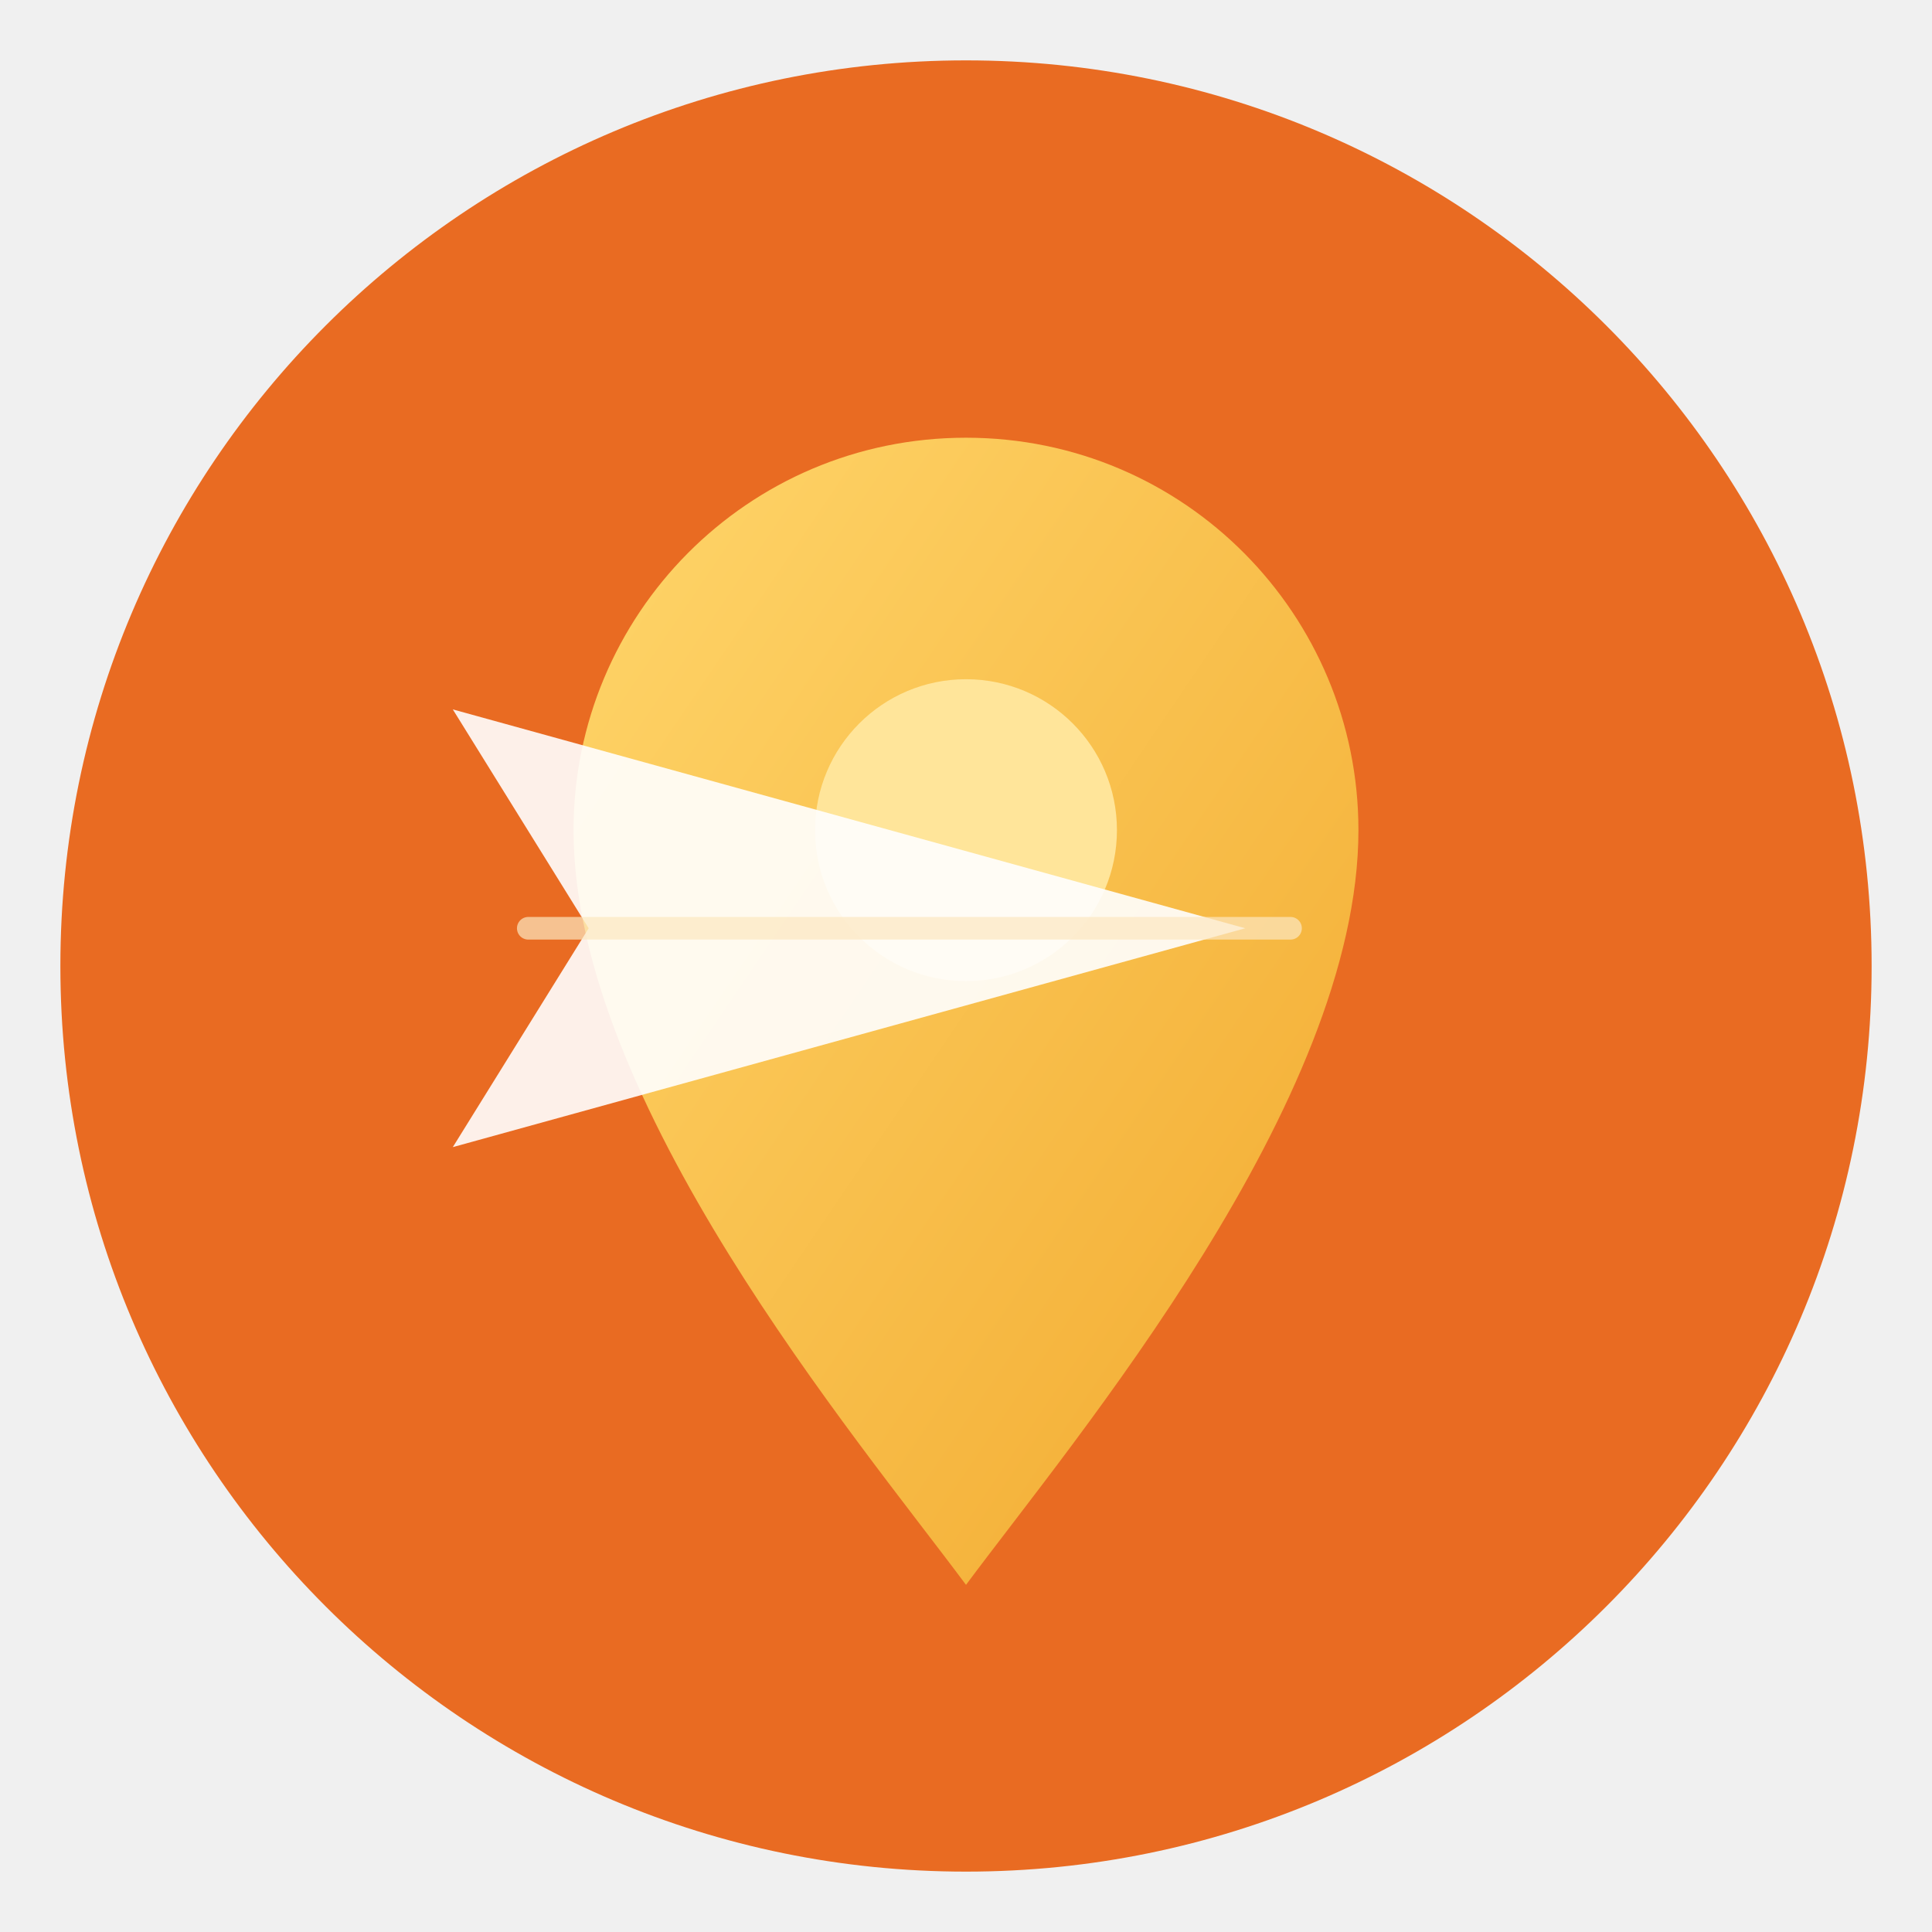
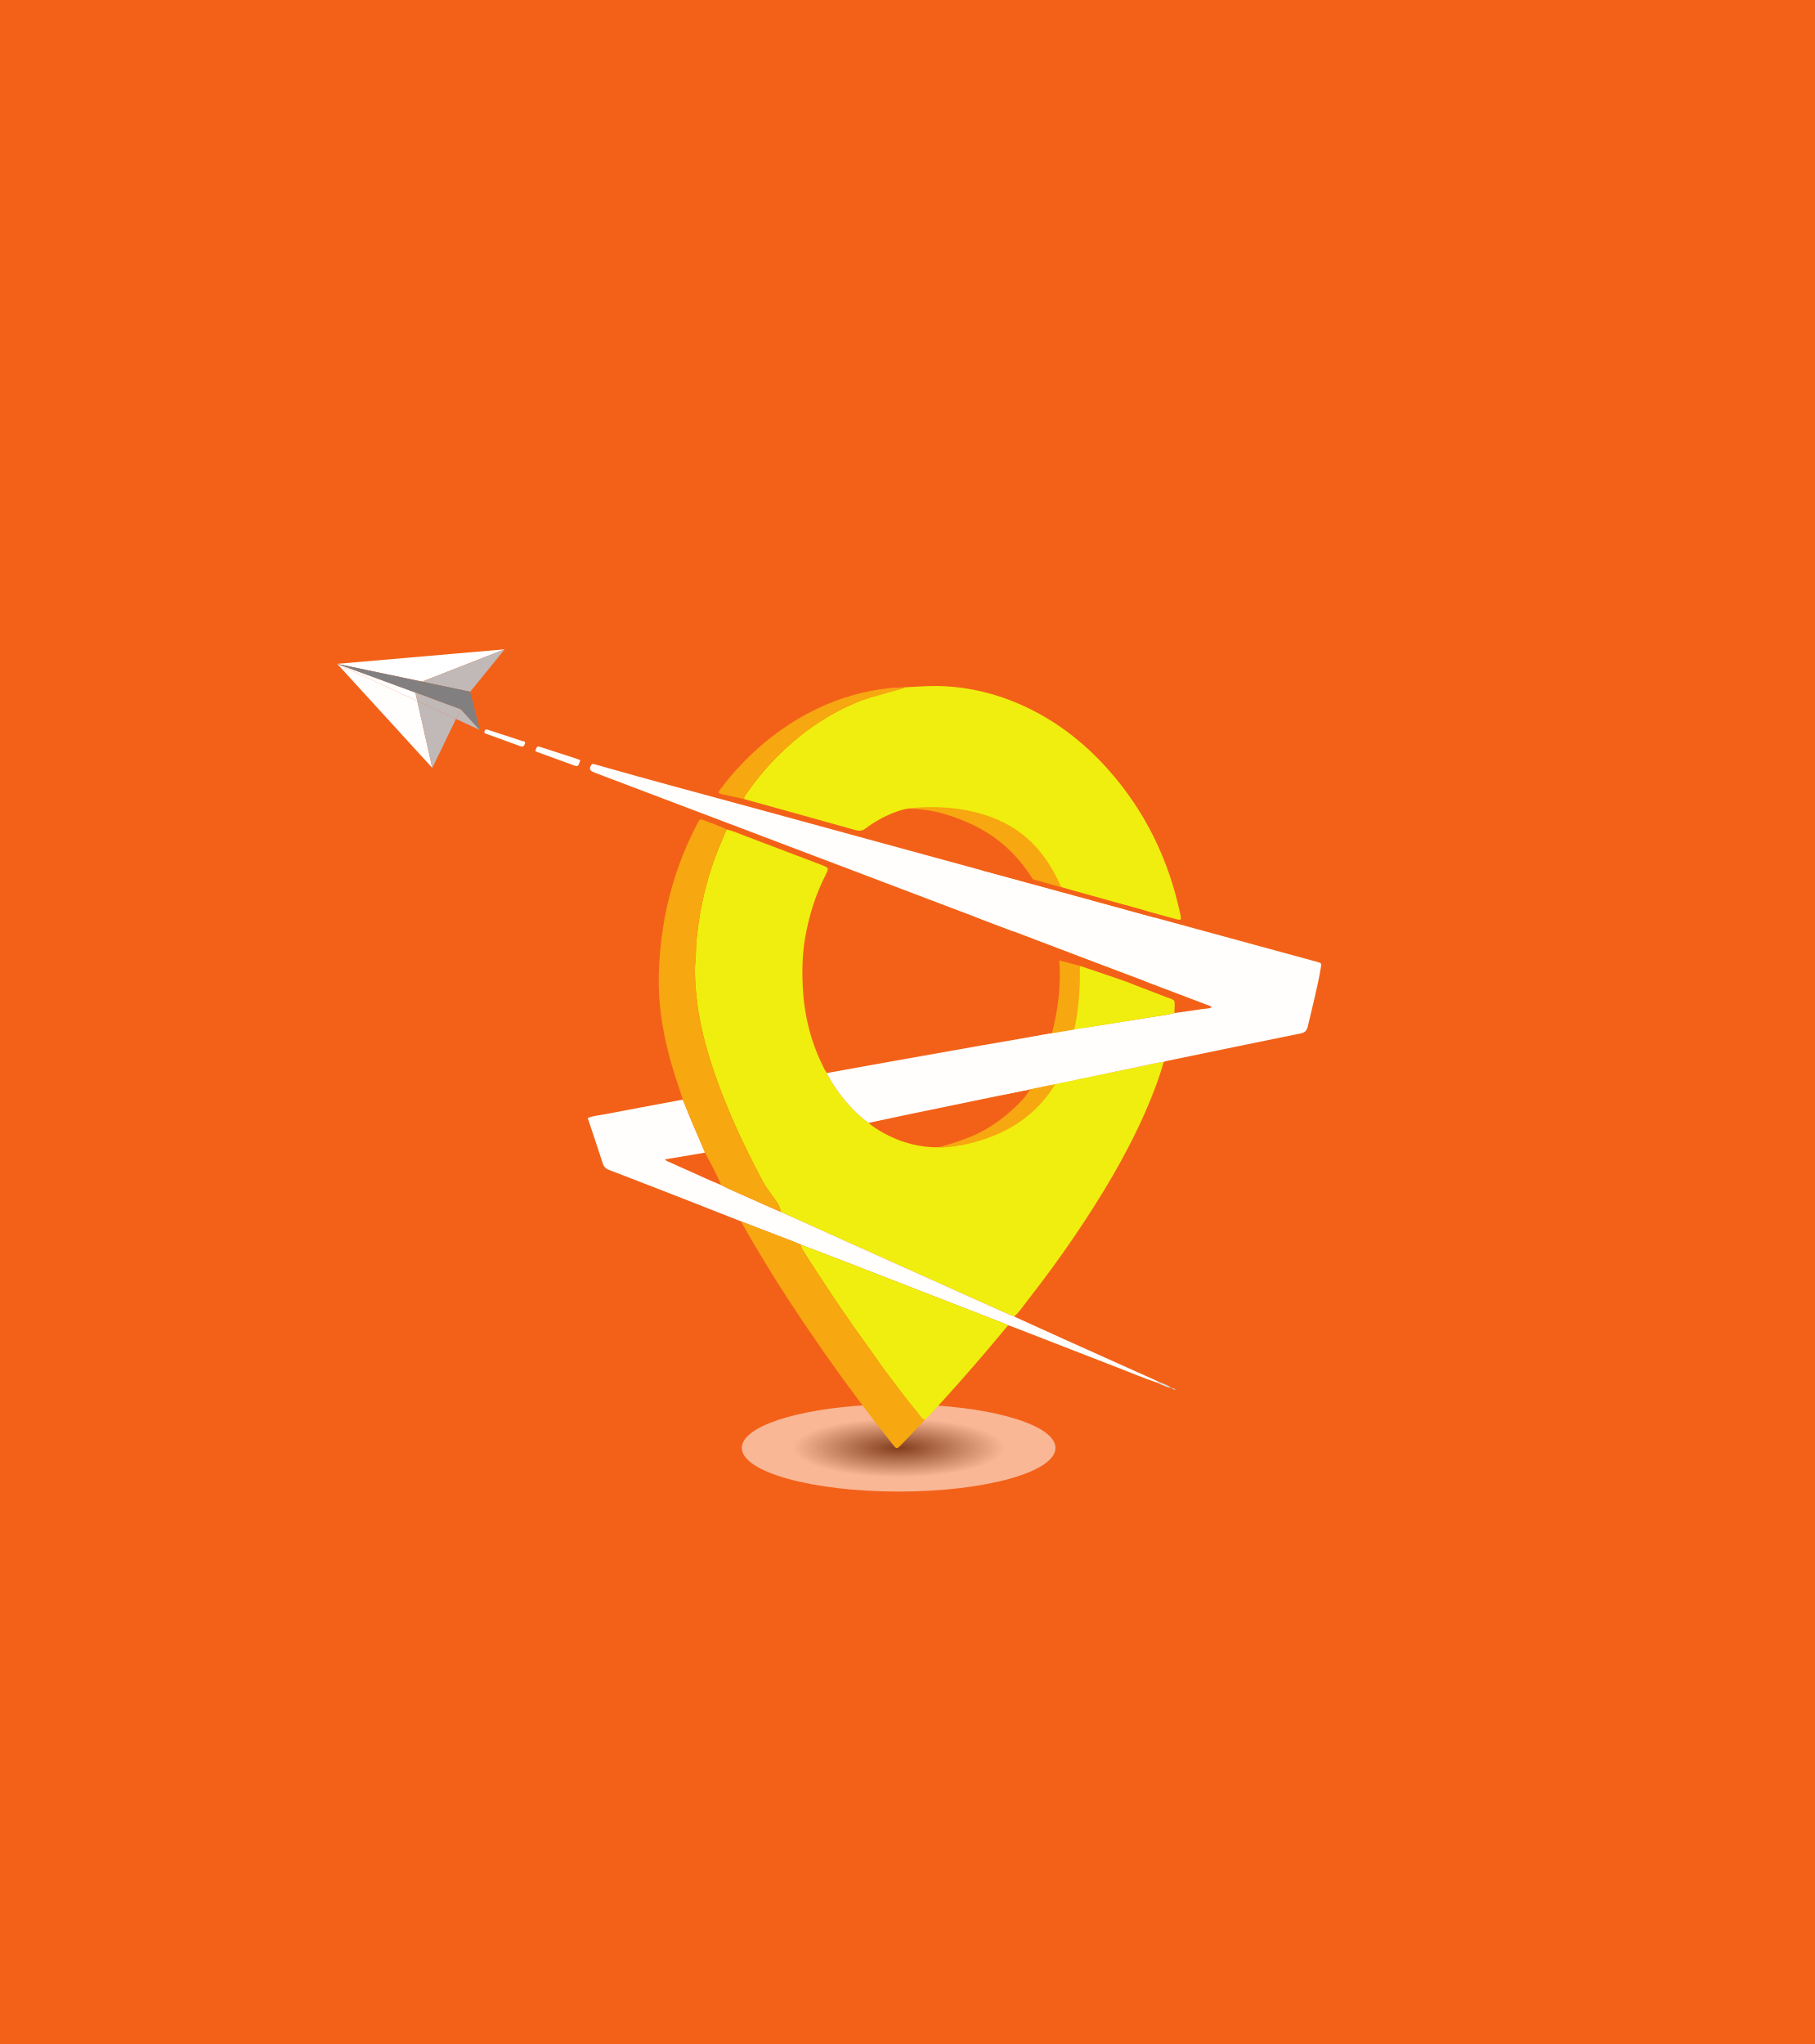
- <svg xmlns="http://www.w3.org/2000/svg" viewBox="0 0 512 512" role="img" aria-label="Zentura logo">
-   <defs>
-     <linearGradient id="pin" x1="0" y1="0" x2="1" y2="1">
-       <stop offset="0" stop-color="#FFD66B" />
-       <stop offset="1" stop-color="#F2A92E" />
-     </linearGradient>
-   </defs>
-   <circle cx="256" cy="256" r="240" fill="#E96B22" />
-   <g fill="none" stroke="none">
-     <path d="M256 116c-58 0-104 47-104 104 0 72 75 161 104 200 29-39 104-128 104-200 0-57-46-104-104-104z" fill="url(#pin)" />
-     <circle cx="256" cy="220" r="40" fill="#FFE59A" />
-     <path d="M120 188l210 58-210 58 36-58-36-58z" fill="#FFFFFF" opacity="0.9" />
-     <path d="M140 246l202 0" stroke="#FCE7C1" stroke-width="6" stroke-linecap="round" opacity="0.7" />
+ <svg xmlns="http://www.w3.org/2000/svg" width="790" height="890" viewBox="0 0 790 890">
+   <g class="drawing-elements">
+     <defs id="defs1">
+       <clipPath clipPathUnits="userSpaceOnUse" id="clipPath3">
+         <path d="M 0,841.89 H 595.276 V 0 H 0 Z" transform="translate(-294.5217,-578.8029)" id="path3" />
+       </clipPath>
+       <radialGradient fx="0" fy="0" cx="0" cy="0" r="1" gradientUnits="userSpaceOnUse" gradientTransform="matrix(51.21383,0,0,-14.26189,293.4767,369.0569)" spreadMethod="pad" id="radialGradient5">
+         <stop style="stop-opacity:1;stop-color:#231f20" offset="0" id="stop3" />
+         <stop style="stop-opacity:1;stop-color:#ffffff" offset="0.677" id="stop4" />
+         <stop style="stop-opacity:1;stop-color:#ffffff" offset="1" id="stop5" />
+       </radialGradient>
+       <clipPath clipPathUnits="userSpaceOnUse" id="clipPath6">
+         <path d="M 0,841.89 H 595.276 V 0 H 0 Z" transform="matrix(1.333333,0,0,-1.333333,0,1122.52)" id="path6" />
+       </clipPath>
+       <clipPath clipPathUnits="userSpaceOnUse" id="clipPath8">
+         <path d="M 0,841.89 H 595.276 V 0 H 0 Z" transform="translate(-336.4187,-503.2382)" id="path8" />
+       </clipPath>
+       <clipPath clipPathUnits="userSpaceOnUse" id="clipPath10">
+         <path d="M 0,841.89 H 595.276 V 0 H 0 Z" transform="translate(-322.6337,-557.1215)" id="path10" />
+       </clipPath>
+       <clipPath clipPathUnits="userSpaceOnUse" id="clipPath12">
+         <path d="M 0,841.89 H 595.276 V 0 H 0 Z" transform="translate(-335.9192,-486.0108)" id="path12" />
+       </clipPath>
+       <clipPath clipPathUnits="userSpaceOnUse" id="clipPath14">
+         <path d="M 0,841.89 H 595.276 V 0 H 0 Z" transform="translate(-343.6602,-487.6839)" id="path14" />
+       </clipPath>
+       <clipPath clipPathUnits="userSpaceOnUse" id="clipPath16">
+         <path d="M 0,841.89 H 595.276 V 0 H 0 Z" transform="translate(-282.4223,-476.0934)" id="path16" />
+       </clipPath>
+       <clipPath clipPathUnits="userSpaceOnUse" id="clipPath18">
+         <path d="M 0,841.89 H 595.276 V 0 H 0 Z" transform="translate(-429.8641,-527.8514)" id="path18" />
+       </clipPath>
+       <clipPath clipPathUnits="userSpaceOnUse" id="clipPath20">
+         <path d="M 0,841.89 H 595.276 V 0 H 0 Z" transform="translate(-335.5845,-553.5851)" id="path20" />
+       </clipPath>
+       <clipPath clipPathUnits="userSpaceOnUse" id="clipPath22">
+         <path d="M 0,841.89 H 595.276 V 0 H 0 Z" transform="translate(-335.9192,-486.0109)" id="path22" />
+       </clipPath>
+       <clipPath clipPathUnits="userSpaceOnUse" id="clipPath24">
+         <path d="M 0,841.89 H 595.276 V 0 H 0 Z" transform="translate(-335.5751,-568.0458)" id="path24" />
+       </clipPath>
+       <clipPath clipPathUnits="userSpaceOnUse" id="clipPath26">
+         <path d="M 0,841.89 H 595.276 V 0 H 0 Z" transform="translate(-276.8779,-436.2545)" id="path26" />
+       </clipPath>
+       <clipPath clipPathUnits="userSpaceOnUse" id="clipPath28">
+         <path d="M 0,841.89 H 595.276 V 0 H 0 Z" transform="translate(-230.2563,-465.4831)" id="path28" />
+       </clipPath>
+       <clipPath clipPathUnits="userSpaceOnUse" id="clipPath30">
+         <path d="M 0,841.89 H 595.276 V 0 H 0 Z" transform="translate(-237.2867,-571.0347)" id="path30" />
+       </clipPath>
+       <clipPath clipPathUnits="userSpaceOnUse" id="clipPath32">
+         <path d="M 0,841.89 H 595.276 V 0 H 0 Z" transform="translate(-235.5282,-454.8928)" id="path32" />
+       </clipPath>
+       <clipPath clipPathUnits="userSpaceOnUse" id="clipPath34">
+         <path d="M 0,841.89 H 595.276 V 0 H 0 Z" transform="translate(-242.3816,-451.7122)" id="path34" />
+       </clipPath>
+       <clipPath clipPathUnits="userSpaceOnUse" id="clipPath36">
+         <path d="M 0,841.89 H 595.276 V 0 H 0 Z" transform="translate(-274.9523,-430.2853)" id="path36" />
+       </clipPath>
+       <clipPath clipPathUnits="userSpaceOnUse" id="clipPath38">
+         <path d="M 0,841.89 H 595.276 V 0 H 0 Z" transform="translate(-301.0026,-378.9046)" id="path38" />
+       </clipPath>
+       <clipPath clipPathUnits="userSpaceOnUse" id="clipPath40">
+         <path d="M 0,841.89 H 595.276 V 0 H 0 Z" transform="translate(-381.9037,-515.9194)" id="path40" />
+       </clipPath>
+       <clipPath clipPathUnits="userSpaceOnUse" id="clipPath42">
+         <path d="M 0,841.89 H 595.276 V 0 H 0 Z" transform="translate(-251.625,-592.5436)" id="path42" />
+       </clipPath>
+       <clipPath clipPathUnits="userSpaceOnUse" id="clipPath44">
+         <path d="M 0,841.89 H 595.276 V 0 H 0 Z" transform="translate(-352.648,-524.9748)" id="path44" />
+       </clipPath>
+       <clipPath clipPathUnits="userSpaceOnUse" id="clipPath46">
+         <path d="M 0,841.89 H 595.276 V 0 H 0 Z" transform="translate(-176.9514,-597.8033)" id="path46" />
+       </clipPath>
+       <clipPath clipPathUnits="userSpaceOnUse" id="clipPath48">
+         <path d="M 0,841.89 H 595.276 V 0 H 0 Z" transform="translate(-170.489,-599.9228)" id="path48" />
+       </clipPath>
+       <clipPath clipPathUnits="userSpaceOnUse" id="clipPath50">
+         <path d="M 0,841.89 H 595.276 V 0 H 0 Z" transform="translate(-382.5757,-388.6259)" id="path50" />
+       </clipPath>
+       <clipPath clipPathUnits="userSpaceOnUse" id="clipPath52">
+         <path d="M 0,841.89 H 595.276 V 0 H 0 Z" transform="translate(-382.5759,-388.6259)" id="path52" />
+       </clipPath>
+       <clipPath clipPathUnits="userSpaceOnUse" id="clipPath54">
+         <path d="M 0,841.89 H 595.276 V 0 H 0 Z" transform="translate(-382.5556,-388.6304)" id="path54" />
+       </clipPath>
+       <clipPath clipPathUnits="userSpaceOnUse" id="clipPath56">
+         <path d="M 0,841.89 H 595.276 V 0 H 0 Z" transform="translate(-384.1316,-388.0298)" id="path56" />
+       </clipPath>
+       <clipPath clipPathUnits="userSpaceOnUse" id="clipPath58">
+         <path d="M 0,841.89 H 595.276 V 0 H 0 Z" transform="translate(-382.5758,-388.6259)" id="path58" />
+       </clipPath>
+       <clipPath clipPathUnits="userSpaceOnUse" id="clipPath60">
+         <path d="M 0,841.89 H 595.276 V 0 H 0 Z" transform="translate(-382.5788,-388.6221)" id="path60" />
+       </clipPath>
+       <clipPath clipPathUnits="userSpaceOnUse" id="clipPath62">
+         <path d="M 0,841.89 H 595.276 V 0 H 0 Z" transform="translate(-382.5758,-388.6258)" id="path62" />
+       </clipPath>
+       <clipPath clipPathUnits="userSpaceOnUse" id="clipPath64">
+         <path d="M 0,841.89 H 595.276 V 0 H 0 Z" transform="translate(-318.4948,-469.2447)" id="path64" />
+       </clipPath>
+       <clipPath clipPathUnits="userSpaceOnUse" id="clipPath66">
+         <path d="M 0,841.89 H 595.276 V 0 H 0 Z" transform="translate(-347.3488,-550.3709)" id="path66" />
+       </clipPath>
+       <clipPath clipPathUnits="userSpaceOnUse" id="clipPath68">
+         <path d="M 0,841.89 H 595.276 V 0 H 0 Z" transform="translate(-335.9683,-486.0296)" id="path68" />
+       </clipPath>
+       <clipPath clipPathUnits="userSpaceOnUse" id="clipPath70">
+         <path d="M 0,841.89 H 595.276 V 0 H 0 Z" transform="translate(-335.9683,-486.0296)" id="path70" />
+       </clipPath>
+       <clipPath clipPathUnits="userSpaceOnUse" id="clipPath72">
+         <path d="M 0,841.89 H 595.276 V 0 H 0 Z" transform="translate(-148.9193,-607.1069)" id="path72" />
+       </clipPath>
+       <clipPath clipPathUnits="userSpaceOnUse" id="clipPath74">
+         <path d="M 0,841.89 H 595.276 V 0 H 0 Z" transform="translate(-137.8242,-619.2922)" id="path74" />
+       </clipPath>
+       <clipPath clipPathUnits="userSpaceOnUse" id="clipPath76">
+         <path d="M 0,841.89 H 595.276 V 0 H 0 Z" transform="translate(-110.1281,-625.0983)" id="path76" />
+       </clipPath>
+       <clipPath clipPathUnits="userSpaceOnUse" id="clipPath78">
+         <path d="M 0,841.89 H 595.276 V 0 H 0 Z" transform="translate(-135.6539,-615.7324)" id="path78" />
+       </clipPath>
+       <clipPath clipPathUnits="userSpaceOnUse" id="clipPath80">
+         <path d="M 0,841.89 H 595.276 V 0 H 0 Z" transform="translate(-139.8563,-614.1906)" id="path80" />
+       </clipPath>
+       <clipPath clipPathUnits="userSpaceOnUse" id="clipPath82">
+         <path d="M 0,841.89 H 595.276 V 0 H 0 Z" transform="translate(-136.2734,-612.972)" id="path82" />
+       </clipPath>
+       <clipPath clipPathUnits="userSpaceOnUse" id="clipPath84">
+         <path d="M 0,841.89 H 595.276 V 0 H 0 Z" transform="translate(-135.6539,-615.7324)" id="path84" />
+       </clipPath>
+       <clipPath clipPathUnits="userSpaceOnUse" id="clipPath86">
+         <path d="M 0,841.89 H 595.276 V 0 H 0 Z" transform="translate(-153.5625,-615.9928)" id="path86" />
+       </clipPath>
+       <clipPath clipPathUnits="userSpaceOnUse" id="clipPath88">
+         <path d="M 0,841.89 H 595.276 V 0 H 0 Z" transform="translate(-137.8242,-619.2922)" id="path88" />
+       </clipPath>
+       <clipPath clipPathUnits="userSpaceOnUse" id="clipPath90">
+         <path d="M 0,841.89 H 595.276 V 0 H 0 Z" transform="translate(-139.8563,-614.1906)" id="path90" />
+       </clipPath>
+       <clipPath clipPathUnits="userSpaceOnUse" id="clipPath92">
+         <path d="M 0,841.89 H 595.276 V 0 H 0 Z" transform="translate(-353.6821,-506.1534)" id="path92" />
+       </clipPath>
+       <clipPath clipPathUnits="userSpaceOnUse" id="clipPath96">
+         <path d="M 0,841.89 H 595.276 V 0 H 0 Z" transform="translate(-344.6768,-487.8947)" id="path96" />
+       </clipPath>
+     </defs>
+     <g id="layer-MC0">
+       <path id="path1" d="M 0,0 H 595.275 V 841.89 H 0 Z" style="fill:#f36118;fill-opacity:1;fill-rule:nonzero;stroke:none" transform="matrix(1.333333,0,0,-1.333333,0,1122.52)" />
+     </g>
+     <g id="layer-MC1" />
+     <g id="layer-MC2" />
+     <g id="layer-MC3" />
+     <g id="layer-MC4">
+       <path id="path2" d="m 0,0 c 0.489,-1.456 4.137,-0.483 11.478,-2.087 0,0 8.54,-1.865 16.435,-6.783 10.687,-6.656 15.783,-16.467 17.739,-20.347 12.925,-25.639 1.06,-53.014 -1.198,-58.226 -0.92,-2.122 -1.48,-3.415 -2.557,-5.177 -8.485,-13.888 -25.224,-17.957 -35.636,-20.336 -14.309,-3.27 -24.993,-2.506 -25.044,-3.914 -0.05,-1.4 10.507,-2.81 10.957,-2.869 13.949,-1.825 36.437,-4.768 55.826,8.869 16.189,11.387 21.521,28.217 23.739,35.218 1.402,4.425 9.764,32.358 -5.478,59.739 C 62.98,-10.019 49.254,14.639 27.913,14.87 12.927,15.031 -1.039,3.096 0,0" style="fill:#f7a710;fill-opacity:1;fill-rule:nonzero;stroke:none" transform="matrix(1.333333,0,0,-1.333333,392.6956,350.7828)" clip-path="url(#clipPath3)" />
+       <g opacity="0.54" id="g5" clip-path="url(#clipPath6)">
+         <path d="m 301.414,383.147 -8.687,-13.874 -9.154,13.777 c -23.547,-1.284 -41.314,-7.061 -41.314,-13.993 0,-7.876 22.931,-14.261 51.218,-14.261 28.286,0 51.218,6.385 51.218,14.261 0,7.124 -18.763,13.028 -43.281,14.09" transform="matrix(1.333333,0,0,-1.333333,0,1122.52)" style="fill:url(#radialGradient5);stroke:none" id="path5" />
+       </g>
+       <path id="path7" d="M 0,0 22.43,3.341 14.803,-13.986 -9.21,-18.962 Z" style="fill:#fffefd;fill-opacity:1;fill-rule:nonzero;stroke:none" transform="matrix(1.333333,0,0,-1.333333,448.5583,451.5357)" clip-path="url(#clipPath8)" />
+       <path id="path9" d="m 0,0 33.913,-9.263 4.958,-21.719 -43.01,16.315 z" style="fill:#fffefd;fill-opacity:1;fill-rule:nonzero;stroke:none" transform="matrix(1.333333,0,0,-1.333333,430.1783,379.6913)" clip-path="url(#clipPath10)" />
+       <path id="path11" d="M 0,0 V 0 C 0,0 0,0 0,0 0,0 0,0 0,0" style="fill:#efee0e;fill-opacity:1;fill-rule:nonzero;stroke:none" transform="matrix(1.333333,0,0,-1.333333,447.8923,474.5056)" clip-path="url(#clipPath12)" />
+       <path id="path13" d="m 0,0 c -0.477,-0.771 -0.798,-1.275 -0.798,-1.275 -0.001,0 -0.901,-1.408 -1.721,-2.605 -2.416,-3.525 -10.506,-8.453 -16.328,-11.579 -0.172,-0.129 -0.349,-0.251 -0.535,-0.354 -1.247,-0.692 -2.523,-1.311 -3.824,-1.861 -1.183,-0.555 -1.921,-0.846 -1.959,-0.765 -0.001,0.001 0.003,0.003 0.003,0.004 -1.855,-0.659 -3.762,-1.166 -5.723,-1.488 -5.743,-0.942 -11.459,-0.716 -17.05,1.055 -3.927,1.244 -7.582,3.052 -10.941,5.44 -0.382,0.272 -0.696,0.639 -1.041,0.962 -0.442,0.29 -0.913,0.544 -1.321,0.876 -5.036,4.089 -8.983,9.08 -12.136,14.722 -0.113,0.202 -0.157,0.441 -0.233,0.662 -0.258,0.396 -0.552,0.772 -0.768,1.189 -4.115,7.961 -6.424,16.461 -7.013,25.362 -0.383,5.787 -0.354,11.608 0.628,17.381 1.212,7.123 3.308,13.951 6.552,20.413 1.353,2.696 1.369,2.658 -1.517,3.749 -8.154,3.081 -16.294,6.198 -24.45,9.274 -2.05,0.773 -4.049,1.695 -6.198,2.19 0,-0.001 -10e-4,-0.001 -10e-4,-0.001 0,0 0,0 10e-4,0 -1.181,-2.779 -2.387,-5.55 -3.463,-8.371 -0.359,-0.94 -0.703,-1.886 -1.027,-2.84 -2.178,-6.41 -3.772,-12.971 -4.686,-19.673 -0.438,-3.213 -0.865,-6.438 -0.865,-9.711 0.001,-1.879 -0.356,-3.759 -0.318,-5.66 0.118,-5.87 0.74,-11.683 1.937,-17.428 2.148,-10.313 5.75,-20.145 9.863,-29.811 3.11,-7.309 6.636,-14.413 10.373,-21.417 0.865,-1.622 1.94,-3.106 3.019,-4.594 1.207,-1.666 2.575,-3.273 2.896,-5.423 7.287,-3.285 14.571,-6.576 21.862,-9.852 17.555,-7.889 35.113,-15.77 52.671,-23.65 0.539,-0.242 1.099,-0.439 1.65,-0.658 1.625,1.413 2.788,3.227 4.095,4.897 5.477,6.998 10.749,14.149 15.735,21.511 8.718,12.873 16.739,26.14 23.001,40.407 2.335,5.32 4.436,10.728 6.006,16.331 C 33.839,7.156 31.383,6.479 28.897,5.97 19.261,3.995 9.631,1.997 0,0" style="fill:#efee0e;fill-opacity:1;fill-rule:nonzero;stroke:none" transform="matrix(1.333333,0,0,-1.333333,458.2136,472.2748)" clip-path="url(#clipPath14)" />
+       <path id="path15" d="m 0,0 c 0.408,-0.331 0.879,-0.585 1.32,-0.875 4.339,0.924 8.673,1.867 13.017,2.767 12.467,2.585 24.938,5.154 37.408,7.725 0.58,0.12 1.167,0.201 1.752,0.3 0,0 0,0 0,0 v 0 c 4.425,6.768 6.54,13.509 7.722,18.532 C 61.154,28.407 61.089,28.368 61.02,28.356 60.396,28.248 59.773,28.14 59.149,28.032 52.02,26.802 44.889,25.586 37.763,24.336 28.093,22.639 18.427,20.915 8.761,19.19 1.716,17.932 -5.326,16.654 -12.369,15.385 c 0.076,-0.222 0.12,-0.461 0.232,-0.662 C -8.984,9.08 -5.036,4.09 0,0" style="fill:#fffefd;fill-opacity:1;fill-rule:nonzero;stroke:none" transform="matrix(1.333333,0,0,-1.333333,376.5631,487.7288)" clip-path="url(#clipPath16)" />
+       <path id="path17" d="m 0,0 c -19.309,5.266 -38.619,10.529 -57.927,15.801 -8.196,2.239 -16.392,4.48 -24.588,6.719 3.718,-9.233 4.751,-17.796 4.923,-19.362 0.053,-0.486 0.098,-0.959 0.138,-1.421 13.878,-5.264 27.757,-10.525 41.634,-15.792 0.553,-0.211 1.2,-0.295 1.693,-0.866 -0.994,-0.467 -1.968,-0.398 -2.893,-0.539 -3.102,-0.476 -6.213,-0.896 -9.321,-1.337 -2.164,-0.611 -4.402,-0.811 -6.609,-1.171 -8.686,-1.414 -17.378,-2.793 -26.068,-4.183 -1.512,-7.001 -3.589,-11.777 -4.646,-13.7 -0.856,-1.556 -1.858,-3.213 -2.54,-4.317 9.631,1.998 19.261,3.995 28.897,5.97 2.486,0.51 4.942,1.187 7.479,1.439 0.334,0.112 0.662,0.26 1.005,0.33 14.56,3.008 29.119,6.028 43.691,8.981 1.408,0.285 2.038,0.875 2.365,2.285 1.454,6.268 3.108,12.488 4.197,18.839 C 1.746,-0.481 1.834,-0.5 0,0" style="fill:#fffefd;fill-opacity:1;fill-rule:nonzero;stroke:none" transform="matrix(1.333333,0,0,-1.333333,573.1521,418.7181)" clip-path="url(#clipPath18)" />
+       <path id="path19" d="m 0,0 c -29.409,8.031 -58.82,16.058 -88.225,24.105 -17.532,4.798 -35.11,9.433 -52.58,14.459 -0.341,0.098 -0.684,0.198 -1.034,0.258 -0.24,0.042 -0.428,-0.059 -0.592,-0.279 -0.797,-1.071 -0.599,-1.889 0.601,-2.374 0.274,-0.111 0.547,-0.224 0.824,-0.329 38.532,-14.606 77.066,-29.209 115.599,-43.817 11.776,-4.464 23.55,-8.934 35.326,-13.4 -0.233,1.871 -0.578,3.803 -1.125,5.784 C 7.068,-9.344 4.104,-5.003 0,0" style="fill:#fffefd;fill-opacity:1;fill-rule:nonzero;stroke:none" transform="matrix(1.333333,0,0,-1.333333,447.446,384.4065)" clip-path="url(#clipPath20)" />
+       <path id="path21" d="M 0,0 V 0 Z" style="fill:#fffefd;fill-opacity:1;fill-rule:nonzero;stroke:none" transform="matrix(1.333333,0,0,-1.333333,447.8923,474.5055)" clip-path="url(#clipPath22)" />
+       <path id="path23" d="m 0,0 c 4.98,-4.414 8.502,-10.162 10.989,-15.818 1.663,-0.527 3.33,-1.04 5.013,-1.501 8.466,-2.317 16.917,-4.691 25.375,-7.036 2.515,-0.698 5.027,-1.406 7.553,-2.058 1.088,-0.281 1.269,-0.067 1.103,1.042 -0.035,0.234 -0.107,0.462 -0.156,0.694 -3.749,17.72 -11.41,33.529 -23.434,47.098 -8.239,9.298 -17.947,16.715 -29.446,21.647 -8.553,3.669 -17.477,5.644 -26.776,5.753 -3.491,0.04 -6.986,-0.288 -10.479,-0.448 -0.301,-0.173 -0.69,-0.366 -1.161,-0.531 -0.387,-0.135 -0.686,-0.201 -0.755,-0.216 -0.823,-0.186 -8.761,-2.07 -13.592,-4.109 -6.693,-2.825 -12.894,-6.497 -18.575,-11.053 -3.432,-2.752 -6.625,-5.755 -9.609,-8.966 -3.024,-3.254 -5.76,-6.76 -8.288,-10.42 -0.247,-0.358 -0.355,-0.744 -0.357,-1.169 4.343,-1.208 8.685,-2.418 13.028,-3.625 7.828,-2.176 15.661,-4.336 23.482,-6.541 1.256,-0.354 2.26,-0.164 3.308,0.632 2.752,2.089 5.756,3.749 8.975,5.034 1.229,0.491 2.462,0.904 3.71,1.159 -0.005,0.001 -0.014,0.002 -0.013,0.004 C -40.083,9.761 -15.611,13.835 0,0" style="fill:#efee0e;fill-opacity:1;fill-rule:nonzero;stroke:none" transform="matrix(1.333333,0,0,-1.333333,447.4335,365.1256)" clip-path="url(#clipPath24)" />
+       <path id="path25" d="m 0,0 c -7.291,3.276 -14.575,6.568 -21.862,9.852 -3.446,1.523 -6.91,3.008 -10.335,4.579 -0.762,0.35 -1.53,0.69 -2.299,1.027 -0.936,0.41 -1.872,0.818 -2.804,1.235 -1.367,0.611 -2.725,1.242 -4.05,1.945 0,0 0,0 0,0 -3.788,1.475 -7.43,3.28 -11.15,4.91 -1.943,0.851 -3.883,1.711 -5.807,2.605 -0.454,0.211 -1.032,0.271 -1.368,0.881 4.393,0.739 8.723,1.467 13.053,2.195 -1.531,3.572 -3.076,7.138 -4.587,10.719 -0.915,2.168 -1.777,4.359 -2.662,6.54 -0.47,-0.069 -0.942,-0.122 -1.408,-0.209 -8.155,-1.523 -16.315,-3.026 -24.46,-4.6 -1.713,-0.331 -3.499,-0.426 -5.198,-1.167 1.662,-4.982 3.327,-9.858 4.897,-14.766 0.362,-1.129 0.947,-1.745 2.057,-2.169 8.628,-3.301 17.236,-6.655 25.843,-10.012 5.847,-2.28 11.681,-4.591 17.521,-6.889 5.552,-2.136 11.106,-4.269 16.656,-6.412 0.877,-0.339 1.736,-0.722 2.604,-1.084 4.478,-1.715 8.963,-3.413 13.433,-5.149 17.72,-6.881 35.436,-13.774 53.152,-20.665 0.385,-0.15 0.756,-0.333 1.134,-0.5 0.501,-0.177 1.008,-0.341 1.504,-0.534 11.467,-4.453 22.928,-8.922 34.401,-13.361 4.244,-1.642 8.438,-3.417 12.754,-4.873 0.133,0.112 0.266,0.223 0.4,0.335 -0.373,0.179 -0.743,0.367 -1.121,0.537 -9.99,4.487 -19.984,8.964 -29.97,13.459 -5.343,2.405 -10.671,4.841 -16.007,7.263 -0.551,0.219 -1.11,0.416 -1.65,0.658 C 35.113,-15.77 17.555,-7.888 0,0" style="fill:#fffefd;fill-opacity:1;fill-rule:nonzero;stroke:none" transform="matrix(1.333333,0,0,-1.333333,369.1705,540.8473)" clip-path="url(#clipPath26)" />
+       <path id="path27" d="m 0,0 c 1.813,-3.502 3.748,-6.944 5.272,-10.59 0,0 0,0 0,-10e-4 1.325,-0.702 2.682,-1.334 4.049,-1.945 0.933,-0.416 1.869,-0.825 2.804,-1.235 0.769,-0.337 1.537,-0.676 2.3,-1.026 3.424,-1.572 6.888,-3.057 10.335,-4.579 -0.321,2.149 -1.689,3.757 -2.896,5.423 -1.079,1.488 -2.154,2.971 -3.02,4.594 -3.736,7.004 -7.263,14.108 -10.372,21.417 -4.113,9.665 -7.716,19.498 -9.863,29.81 -1.197,5.746 -1.819,11.558 -1.937,17.428 -0.038,1.902 0.319,3.782 0.318,5.661 -0.001,3.273 0.427,6.498 0.865,9.711 0.914,6.702 2.508,13.263 4.686,19.672 0.324,0.954 0.668,1.9 1.027,2.841 1.076,2.821 2.282,5.591 3.462,8.371 -2.488,1.264 -5.164,2.064 -7.74,3.113 -0.66,0.27 -1.144,0.135 -1.449,-0.541 -0.146,-0.323 -0.321,-0.634 -0.487,-0.949 -3.495,-6.629 -6.216,-13.564 -8.259,-20.773 -2.335,-8.24 -3.647,-16.658 -4.084,-25.188 -0.218,-4.246 -0.195,-8.513 0.212,-12.78 0.565,-5.919 1.708,-11.706 3.222,-17.44 1.226,-4.645 2.872,-9.156 4.306,-13.735 0.885,-2.181 1.746,-4.372 2.661,-6.54 C -3.077,7.138 -1.531,3.572 0,0" style="fill:#f7a710;fill-opacity:1;fill-rule:nonzero;stroke:none" transform="matrix(1.333333,0,0,-1.333333,307.0084,501.8759)" clip-path="url(#clipPath28)" />
+       <path id="path29" d="M 0,0 C 0,0 0,0 0,0 -1.181,-2.78 -2.386,-5.55 -3.462,-8.371 -2.386,-5.55 -1.18,-2.779 0,0" style="fill:#f7a710;fill-opacity:1;fill-rule:nonzero;stroke:none" transform="matrix(1.333333,0,0,-1.333333,316.3823,361.1404)" clip-path="url(#clipPath30)" />
+       <path id="path31" d="M 0,0 C 0,0 0,0 0,0 1.325,-0.703 2.682,-1.334 4.049,-1.945 2.682,-1.334 1.325,-0.703 0.001,0 0,0 0,0 0,0" style="fill:#f7a710;fill-opacity:1;fill-rule:nonzero;stroke:none" transform="matrix(1.333333,0,0,-1.333333,314.0376,515.9963)" clip-path="url(#clipPath32)" />
+       <path id="path33" d="M 0,0 C -0.936,0.41 -1.872,0.819 -2.804,1.235 -1.872,0.819 -0.936,0.41 0,0" style="fill:#f7a710;fill-opacity:1;fill-rule:nonzero;stroke:none" transform="matrix(1.333333,0,0,-1.333333,323.1755,520.2371)" clip-path="url(#clipPath34)" />
+       <path id="path35" d="m 0,0 c -4.47,1.736 -8.955,3.434 -13.434,5.149 0.025,-0.613 0.28,-1.136 0.596,-1.65 2.857,-4.638 5.863,-9.178 8.873,-13.718 2.554,-3.85 5.14,-7.677 7.8,-11.454 2.421,-3.437 4.958,-6.794 7.331,-10.263 2.71,-3.961 5.685,-7.719 8.553,-11.559 2.015,-2.699 4.212,-5.263 6.331,-7.886 0.273,-0.337 0.64,-0.519 1.065,-0.59 0.559,0.524 1.157,1.013 1.672,1.577 3.181,3.493 6.37,6.979 9.505,10.513 2.938,3.313 5.832,6.666 8.709,10.032 2.454,2.872 4.857,5.788 7.284,8.684 -0.377,0.167 -0.749,0.351 -1.134,0.5 C 35.435,-13.774 17.72,-6.881 0,0" style="fill:#efee0e;fill-opacity:1;fill-rule:nonzero;stroke:none" transform="matrix(1.333333,0,0,-1.333333,366.6031,548.8063)" clip-path="url(#clipPath36)" />
+       <path id="path37" d="m 0,0 c -2.119,2.622 -4.316,5.186 -6.332,7.886 -2.867,3.839 -5.843,7.598 -8.552,11.558 -2.373,3.47 -4.91,6.827 -7.331,10.264 -2.66,3.776 -5.246,7.603 -7.8,11.454 -3.011,4.54 -6.016,9.08 -8.873,13.718 -0.317,0.513 -0.571,1.037 -0.596,1.65 -0.867,0.362 -1.727,0.745 -2.604,1.084 -5.55,2.143 -11.103,4.276 -16.656,6.411 0.036,-0.622 0.402,-1.103 0.693,-1.616 4.796,-8.45 9.847,-16.743 15.18,-24.865 7.091,-10.798 14.479,-21.388 22.216,-31.734 3.654,-4.885 7.35,-9.737 11.169,-14.494 1.31,-1.631 1.352,-1.636 2.766,-0.181 2.064,2.122 4.096,4.275 6.133,6.424 0.569,0.6 1.228,1.121 1.652,1.851 C 0.64,-0.519 0.272,-0.337 0,0" style="fill:#f7a710;fill-opacity:1;fill-rule:nonzero;stroke:none" transform="matrix(1.333333,0,0,-1.333333,401.3368,617.3139)" clip-path="url(#clipPath38)" />
+       <path id="path39" d="m 0,0 c -7.615,2.933 -15.227,5.875 -22.86,8.758 -1.987,0.751 -3.902,1.714 -5.997,2.171 -0.433,-0.561 -0.417,-1.222 -0.399,-1.874 0.008,-0.263 -0.002,-0.524 0.001,-0.787 0.003,-0.409 0.003,-0.794 10e-4,-1.157 -0.003,-0.205 0.003,-0.411 -0.003,-0.616 0,-0.015 0,-0.033 0,-0.049 -0.045,-6.415 -0.799,-12.027 -1.801,-16.665 8.691,1.39 17.382,2.769 26.069,4.183 2.207,0.36 4.445,0.56 6.608,1.171 0.031,0.768 0.075,1.535 0.092,2.304 C 1.751,-0.699 1.755,-0.676 0,0" style="fill:#efee0e;fill-opacity:1;fill-rule:nonzero;stroke:none" transform="matrix(1.333333,0,0,-1.333333,509.2049,434.6275)" clip-path="url(#clipPath40)" />
+       <path id="path41" d="m 0,0 c 2.984,3.211 6.177,6.214 9.609,8.966 5.681,4.556 11.882,8.228 18.575,11.053 2.037,0.859 5.905,1.901 13.592,4.109 1.17,0.336 2.135,0.609 2.774,0.789 -0.881,-0.019 -2.084,-0.058 -3.513,-0.138 0,0 -1.429,-0.043 -2.645,-0.183 C 30.446,23.681 22.846,21.505 15.618,18.088 4.472,12.818 -4.928,5.272 -12.925,-4.06 c -1.308,-1.526 -2.501,-3.151 -3.746,-4.73 -0.462,-0.585 -0.351,-0.958 0.403,-1.109 0.348,-0.07 0.687,-0.182 1.034,-0.257 2.196,-0.48 4.393,-0.956 6.59,-1.433 10e-4,0.425 0.109,0.811 0.357,1.169 C -5.76,-6.76 -3.024,-3.254 0,0" style="fill:#f7a710;fill-opacity:1;fill-rule:nonzero;stroke:none" transform="matrix(1.333333,0,0,-1.333333,335.5,332.4619)" clip-path="url(#clipPath42)" />
+       <path id="path43" d="M 0,0 C -0.018,0.652 -0.035,1.313 0.399,1.873 0.244,1.954 0.084,2.019 -0.072,2.095 -0.024,1.039 -0.005,0.075 0.001,-0.787 -0.002,-0.525 0.008,-0.264 0,0" style="fill:#f7a710;fill-opacity:1;fill-rule:nonzero;stroke:none" transform="matrix(1.333333,0,0,-1.333333,470.1973,422.5536)" clip-path="url(#clipPath44)" />
+       <path id="path45" d="m 0,0 c -1.539,0.498 -1.541,0.491 -2.15,-1.131 0.313,-0.294 0.718,-0.39 1.107,-0.531 3.669,-1.331 7.335,-2.672 11.001,-4.011 1.892,-0.69 1.892,-0.69 2.609,1.51 -0.446,0.177 -0.764,0.324 -1.095,0.432 C 7.649,-2.484 3.826,-1.239 0,0" style="fill:#fffefd;fill-opacity:1;fill-rule:nonzero;stroke:none" transform="matrix(1.333333,0,0,-1.333333,235.9352,325.4489)" clip-path="url(#clipPath46)" />
+       <path id="path47" d="m 0,0 c -3.635,1.214 -7.284,2.386 -10.929,3.571 -0.223,0.073 -0.445,0.145 -0.588,0.191 -0.544,-0.003 -0.682,-0.336 -0.77,-0.686 -0.152,-0.599 0.323,-0.648 0.709,-0.788 3.658,-1.326 7.312,-2.667 10.973,-3.985 0.887,-0.319 1.282,-0.091 1.546,0.781 C 1.213,-0.017 0.404,-0.135 0,0" style="fill:#fffefd;fill-opacity:1;fill-rule:nonzero;stroke:none" transform="matrix(1.333333,0,0,-1.333333,227.3187,322.6229)" clip-path="url(#clipPath48)" />
+       <path id="path49" d="M 0,0 C -0.007,0.001 -0.013,0.003 -0.02,0.004 -0.016,0.001 -0.011,-0.002 -0.007,-0.005 -0.007,-0.005 0,0 0,0" style="fill:#dfdad9;fill-opacity:1;fill-rule:nonzero;stroke:none" transform="matrix(1.333333,0,0,-1.333333,510.1009,604.3521)" clip-path="url(#clipPath50)" />
+       <path id="path51" d="M 0,0 V 0 Z" style="fill:#dfdad9;fill-opacity:1;fill-rule:nonzero;stroke:none" transform="matrix(1.333333,0,0,-1.333333,510.1012,604.3521)" clip-path="url(#clipPath52)" />
+       <path id="path53" d="M 0,0 C -1.264,1.007 -2.804,1.444 -4.259,2.057 -4.393,1.945 -4.526,1.834 -4.659,1.722 -3.166,0.984 -1.668,0.262 0,0" style="fill:#dfdad9;fill-opacity:1;fill-rule:nonzero;stroke:none" transform="matrix(1.333333,0,0,-1.333333,510.0741,604.3461)" clip-path="url(#clipPath54)" />
+       <path id="path55" d="M 0,0 C -0.5,0.247 -0.907,0.76 -1.553,0.592 -1.166,0.025 -0.608,-0.059 0,0" style="fill:#c1b9b7;fill-opacity:1;fill-rule:nonzero;stroke:none" transform="matrix(1.333333,0,0,-1.333333,512.1755,605.1469)" clip-path="url(#clipPath56)" />
+       <path id="path57" d="M 0,0 V 0 Z" style="fill:#c1b9b7;fill-opacity:1;fill-rule:nonzero;stroke:none" transform="matrix(1.333333,0,0,-1.333333,510.1011,604.3521)" clip-path="url(#clipPath58)" />
+       <path id="path59" d="M 0,0 C -0.001,0.001 -0.002,0.002 -0.003,0.004 L -0.01,-0.001 c 0.004,0 0.007,0 0.01,0.001" style="fill:#c1b9b7;fill-opacity:1;fill-rule:nonzero;stroke:none" transform="matrix(1.333333,0,0,-1.333333,510.1051,604.3572)" clip-path="url(#clipPath60)" />
+       <path id="path61" d="M 0,0 V 0 0 C 0,0 -0.007,-0.005 -0.007,-0.005 Z" style="fill:#c1b9b7;fill-opacity:1;fill-rule:nonzero;stroke:none" transform="matrix(1.333333,0,0,-1.333333,510.1011,604.3523)" clip-path="url(#clipPath62)" />
+       <path id="path63" d="M 0,0 C 0.038,-0.08 0.776,0.21 1.959,0.766 1.314,0.493 0.662,0.238 0.004,0.004 0.004,0.003 0,0.001 0,0" style="fill:#f7a710;fill-opacity:1;fill-rule:nonzero;stroke:none" transform="matrix(1.333333,0,0,-1.333333,424.6597,496.8604)" clip-path="url(#clipPath64)" />
+       <path id="path65" d="m 0,0 c -3.922,1.071 -7.843,2.143 -11.764,3.214 4.104,-5.003 7.068,-9.344 8.794,-15.593 0.547,-1.98 0.892,-3.913 1.124,-5.783 2.303,-0.874 4.605,-1.747 6.907,-2.62 -0.039,0.462 -0.084,0.934 -0.138,1.421 C 4.751,-17.796 3.718,-9.233 0,0" style="fill:#fffefd;fill-opacity:1;fill-rule:nonzero;stroke:none" transform="matrix(1.333333,0,0,-1.333333,463.1317,388.6921)" clip-path="url(#clipPath66)" />
+       <path id="path67" d="M 0,0 C 0.149,0.056 0.296,0.121 0.45,0.153 0.296,0.121 0.149,0.056 0,0" style="fill:#fffefd;fill-opacity:1;fill-rule:nonzero;stroke:none" transform="matrix(1.333333,0,0,-1.333333,447.9577,474.4805)" clip-path="url(#clipPath68)" />
+       <path id="path69" d="m 0,0 c -0.016,-0.006 -0.033,-0.013 -0.049,-0.019 v 0 C -0.033,-0.013 -0.016,-0.006 0,0" style="fill:#f7a710;fill-opacity:1;fill-rule:nonzero;stroke:none" transform="matrix(1.333333,0,0,-1.333333,447.9577,474.4805)" clip-path="url(#clipPath70)" />
+       <path id="path71" d="m 0,0 7.78,-3.608 -6.236,6.8 z" style="fill:#c0b9b8;fill-opacity:1;fill-rule:nonzero;stroke:none" transform="matrix(1.333333,0,0,-1.333333,198.5591,313.0441)" clip-path="url(#clipPath72)" />
+       <path id="path73" d="m 0,0 27.004,10.561 -54.7,-4.755 z" style="fill:#ffffff;fill-opacity:1;fill-rule:nonzero;stroke:none" transform="matrix(1.333333,0,0,-1.333333,183.7656,296.7971)" clip-path="url(#clipPath74)" />
+       <path id="path75" d="m 0,0 31.052,-33.986 -4.907,21.86 z" style="fill:#fffefd;fill-opacity:1;fill-rule:nonzero;stroke:none" transform="matrix(1.333333,0,0,-1.333333,146.8375,289.0556)" clip-path="url(#clipPath76)" />
+       <path id="path77" d="M 0,0 14.81,-5.434 -25.526,9.366 0.62,-2.76 Z" style="fill:#ffffff;fill-opacity:1;fill-rule:nonzero;stroke:none" transform="matrix(1.333333,0,0,-1.333333,180.8719,301.5435)" clip-path="url(#clipPath78)" />
+       <path id="path79" d="m 0,0 -2.032,5.102 -27.696,5.806 40.335,-14.8 z" style="fill:#817f80;fill-opacity:1;fill-rule:nonzero;stroke:none" transform="matrix(1.333333,0,0,-1.333333,186.4751,303.5992)" clip-path="url(#clipPath80)" />
+       <path id="path81" d="m 0,0 4.906,-21.86 7.74,15.995 z" style="fill:#c0b9b8;fill-opacity:1;fill-rule:nonzero;stroke:none" transform="matrix(1.333333,0,0,-1.333333,181.6979,305.224)" clip-path="url(#clipPath82)" />
+       <path id="path83" d="m 0,0 0.62,-2.76 12.645,-5.866 1.545,3.192 z" style="fill:#c0b9b8;fill-opacity:1;fill-rule:nonzero;stroke:none" transform="matrix(1.333333,0,0,-1.333333,180.8719,301.5435)" clip-path="url(#clipPath84)" />
+       <path id="path85" d="M 0,0 11.266,13.86 -15.738,3.299 Z" style="fill:#c0b9b8;fill-opacity:1;fill-rule:nonzero;stroke:none" transform="matrix(1.333333,0,0,-1.333333,204.75,301.1963)" clip-path="url(#clipPath86)" />
+       <path id="path87" d="M 0,0 15.738,-3.299 Z" style="fill:#817f80;fill-opacity:1;fill-rule:nonzero;stroke:none" transform="matrix(1.333333,0,0,-1.333333,183.7656,296.7971)" clip-path="url(#clipPath88)" />
+       <path id="path89" d="m 0,0 10.607,-3.892 6.235,-6.8 -3.136,12.494 -15.738,3.3 z" style="fill:#817f80;fill-opacity:1;fill-rule:nonzero;stroke:none" transform="matrix(1.333333,0,0,-1.333333,186.4751,303.5992)" clip-path="url(#clipPath90)" />
+       <path id="path91" d="m 0,0 v -2.656 l -14.517,-2.935 v 3.148 z" style="fill:#fffefd;fill-opacity:1;fill-rule:nonzero;stroke:none" transform="matrix(1.333333,0,0,-1.333333,471.5761,447.6488)" clip-path="url(#clipPath92)" />
+     </g>
+     <g id="layer-MC5">
+       <path id="path93" d="M 0,0 -52.638,14.685 V 12.956 L 4.253,-2.585" style="fill:#f36118;fill-opacity:1;fill-rule:nonzero;stroke:none" transform="matrix(1.333333,0,0,-1.333333,497.8364,396.2757)" />
+       <path id="path94" d="M 0,0 -42.855,16.255 V 10.723 L -27.603,6.709 -20.966,4.951 -5.945,-0.152 8.127,-5.566" style="fill:#f36118;fill-opacity:1;fill-rule:nonzero;stroke:none" transform="matrix(1.333333,0,0,-1.333333,498.3692,427.2063)" />
+       <path id="path95" d="m 0,0 c -2.063,-3.345 -5.312,-7.677 -10.307,-11.418 -12.098,-9.059 -27.626,-9.546 -27.689,-9.259 -0.027,0.123 2.778,0.43 7.145,2.02 8.986,3.272 15.675,8.735 20.492,13.91" style="fill:#f7a710;fill-opacity:1;fill-rule:nonzero;stroke:none" transform="matrix(1.333333,0,0,-1.333333,459.5691,471.9937)" clip-path="url(#clipPath96)" />
+     </g>
  </g>
</svg>
